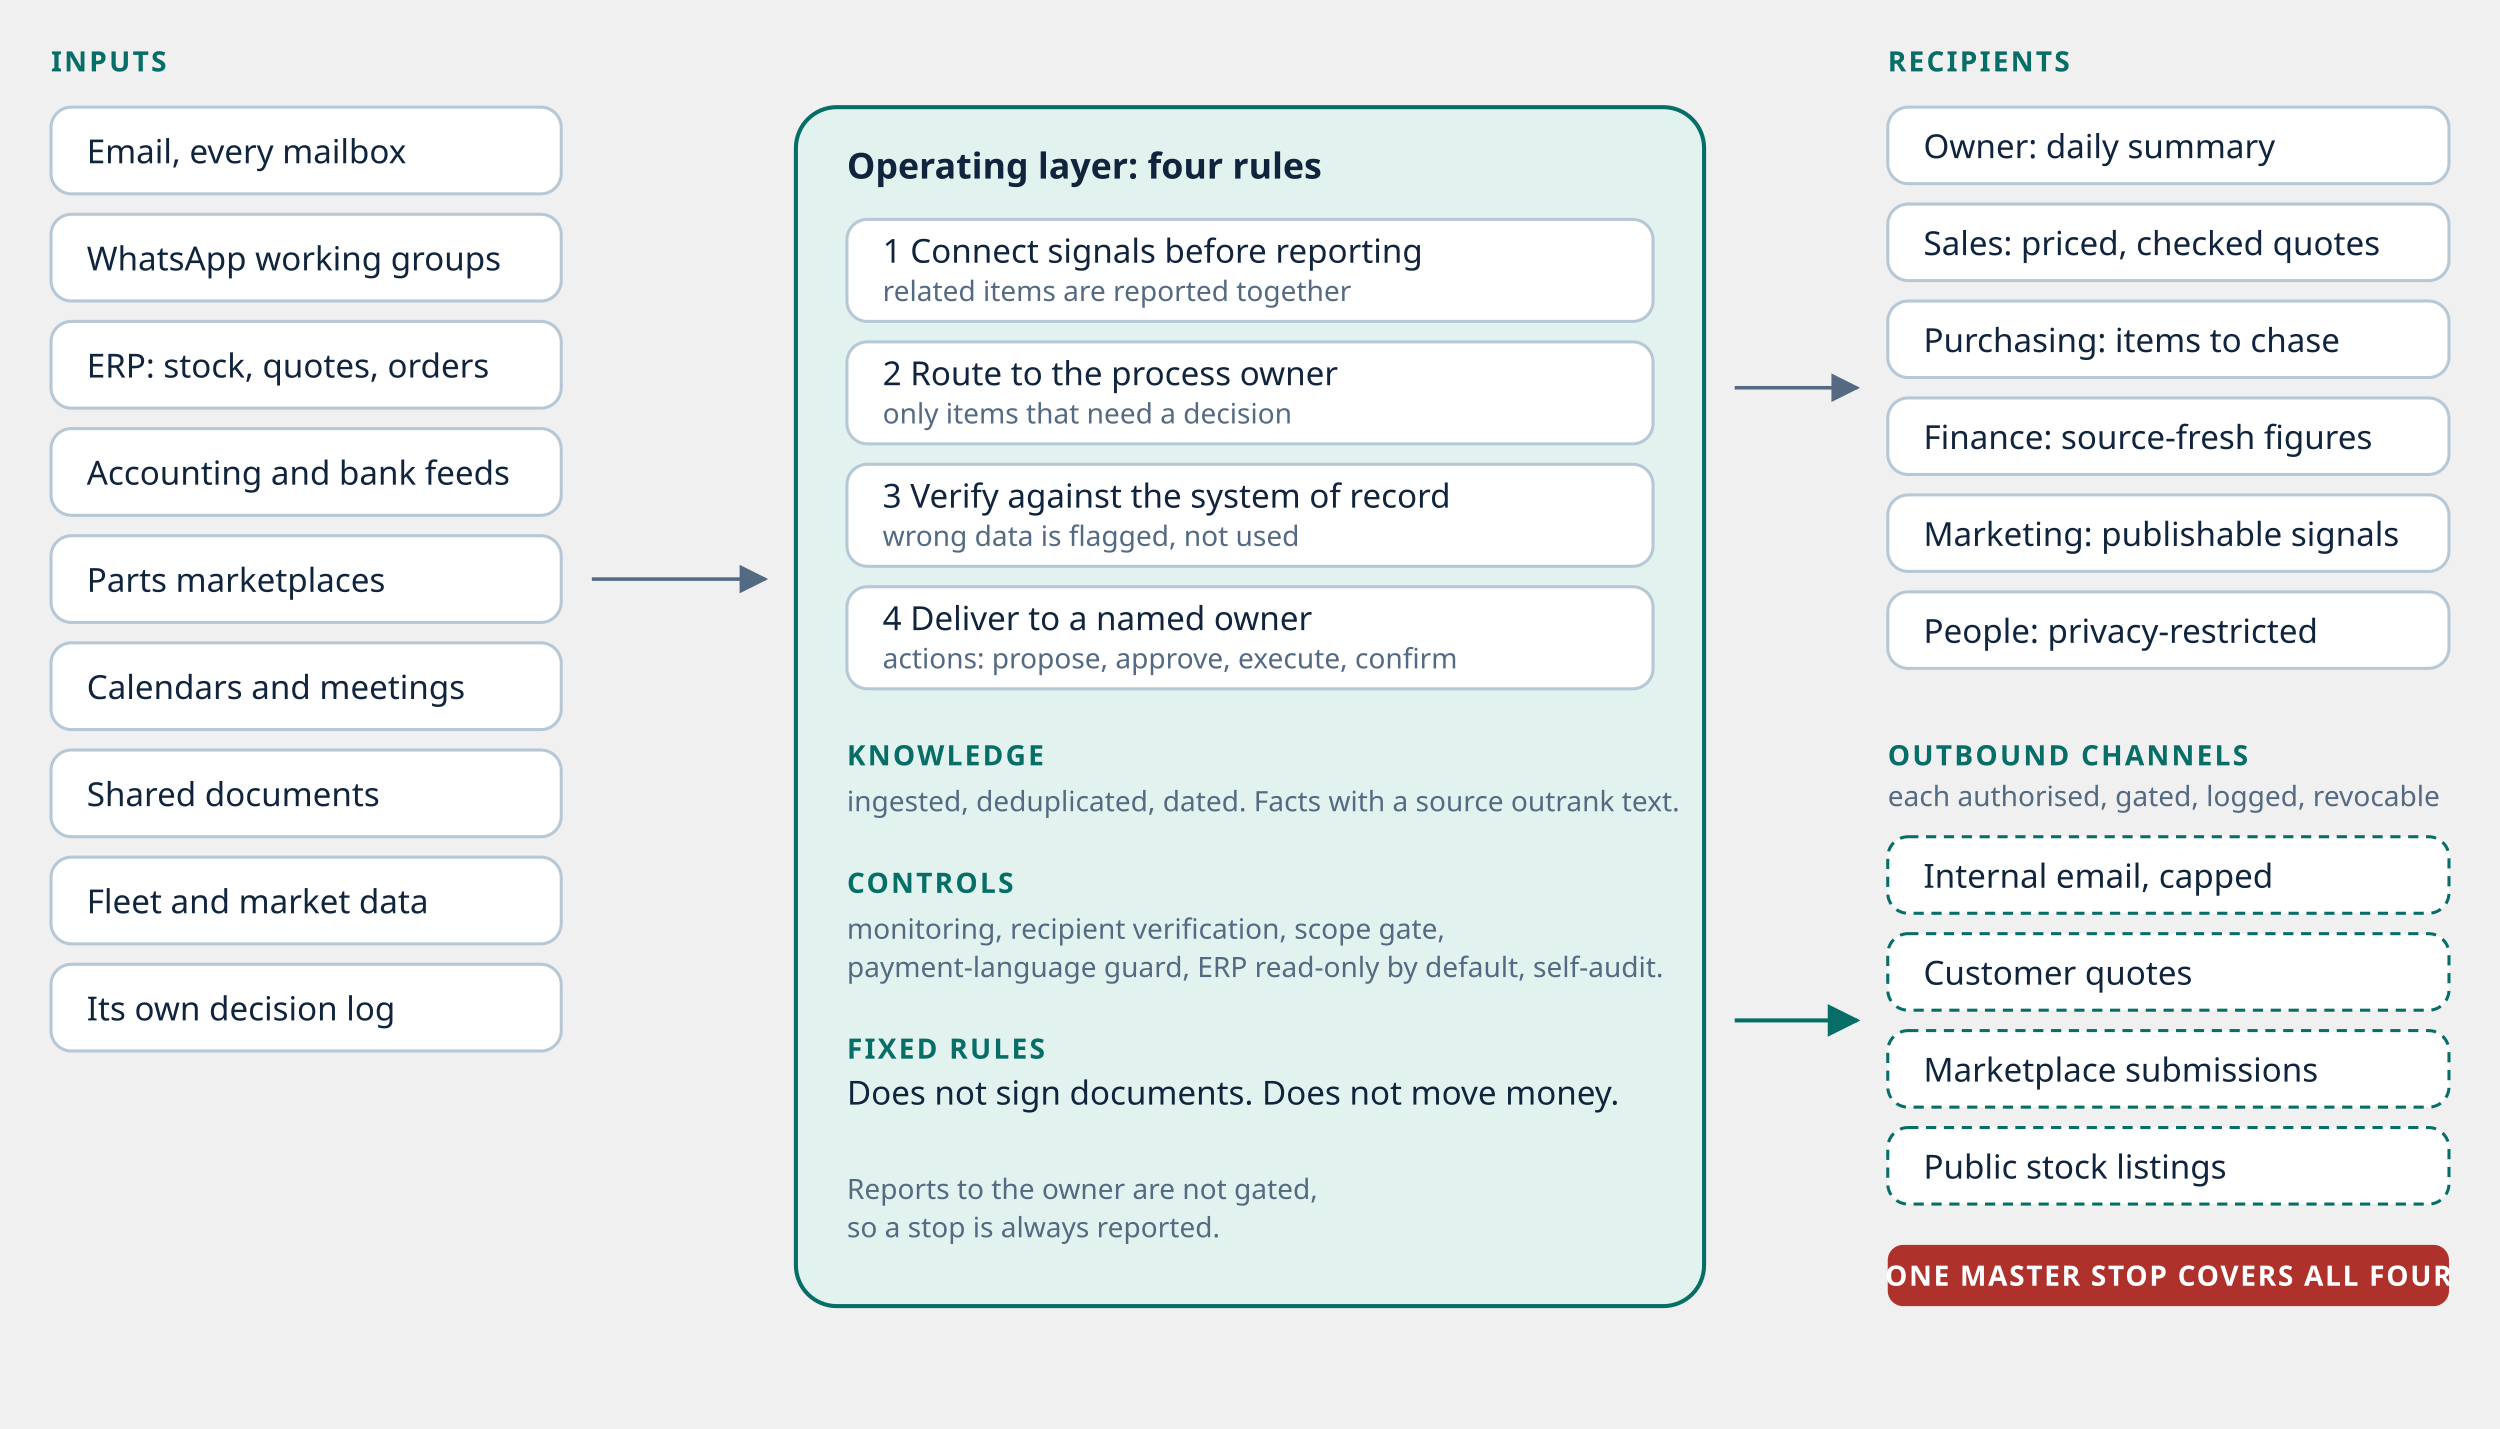
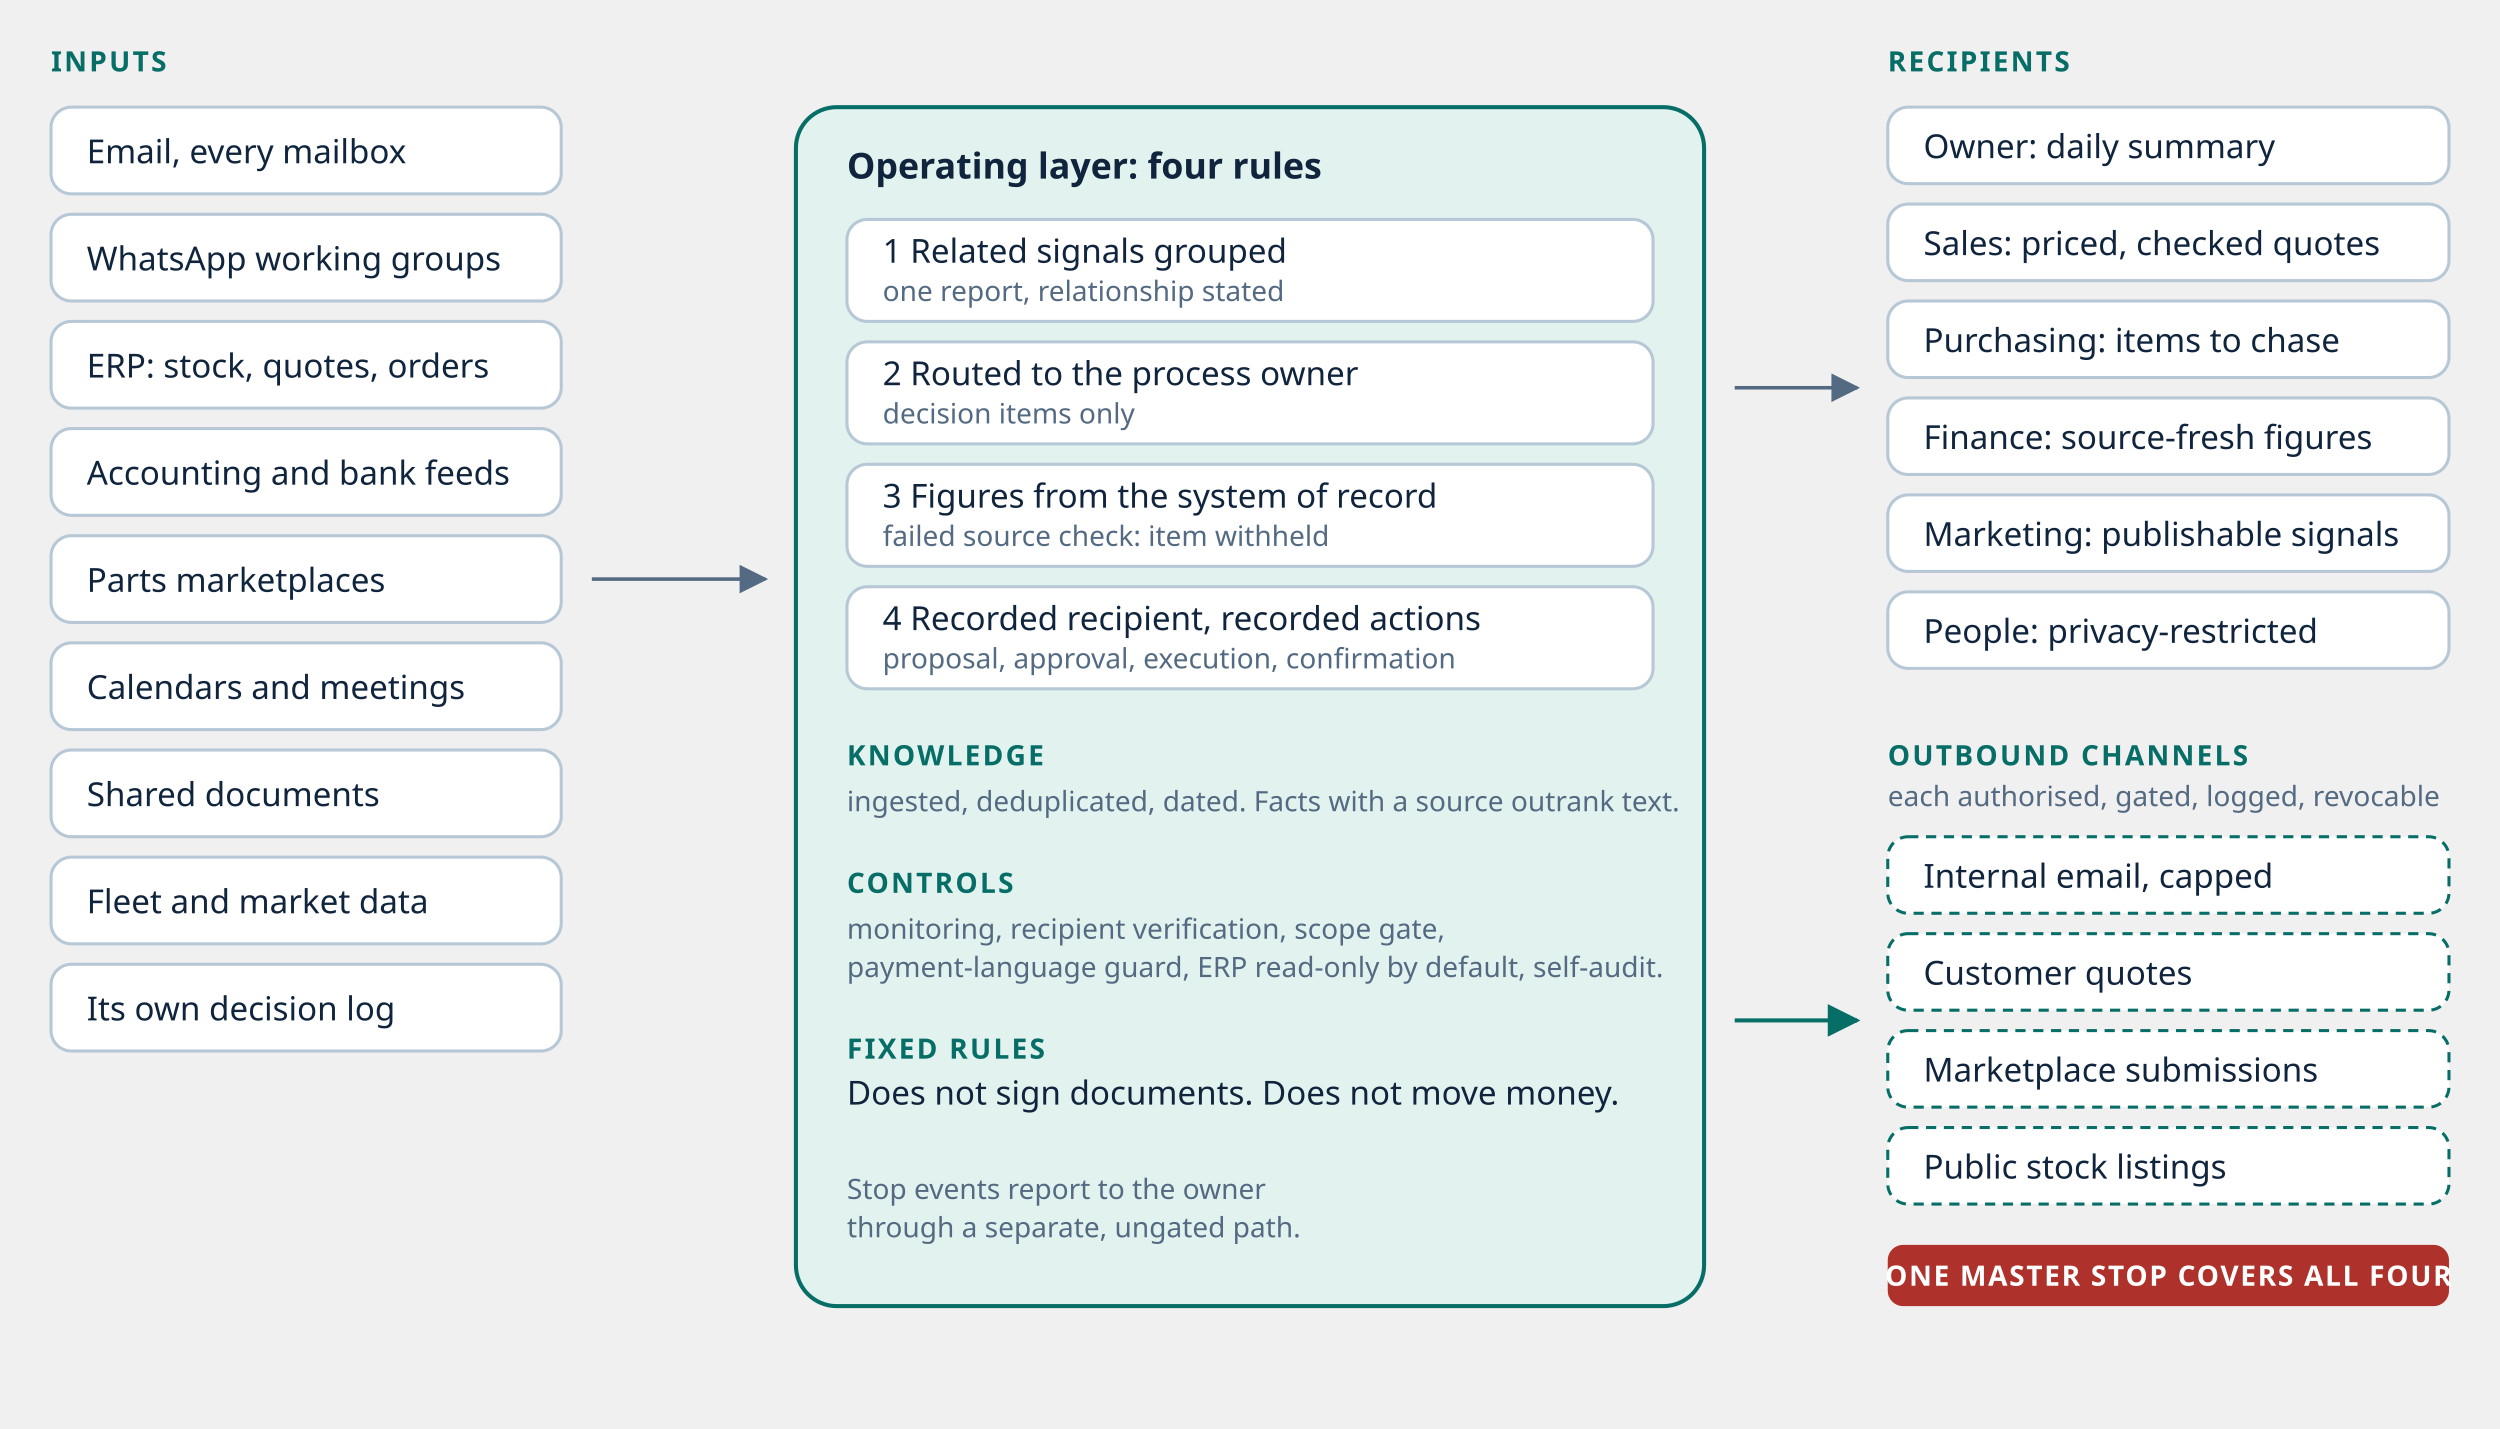
<svg xmlns="http://www.w3.org/2000/svg" viewBox="0 0 980 560" role="img" aria-labelledby="t d" font-family="Poppins, system-ui, sans-serif">
  <style>
    .box{fill:var(--surface,#fff);stroke:var(--line,#b6c7d6);stroke-width:1.2}
    .core{fill:var(--tint,#e2f3ef);stroke:var(--accent,#076e67);stroke-width:1.6}
    .lane{fill:var(--surface,#fff);stroke:var(--accent,#076e67);stroke-width:1.2;stroke-dasharray:4 3}
    .brake{fill:var(--red,#ae322b)}
    .t{fill:var(--ink,#10253d);font-size:13px}
    .s{fill:var(--muted,#536a82);font-size:11px}
    .h{fill:var(--ink,#10253d);font-size:14px;font-weight:600}
    .k{fill:var(--accent,#076e67);font-size:11px;font-weight:600;letter-spacing:.08em}
    .w{fill:#fff;font-size:11px;font-weight:600;letter-spacing:.06em}
    .a{stroke:var(--muted,#536a82);stroke-width:1.4;fill:none}
    .ag{stroke:var(--accent,#076e67);stroke-width:1.6;fill:none}
  </style>
  <defs>
    <marker id="m" viewBox="0 0 10 10" refX="9" refY="5" markerWidth="8" markerHeight="8" orient="auto-start-reverse">
      <path d="M0 0L10 5L0 10z" fill="var(--muted,#536a82)" />
    </marker>
    <marker id="mg" viewBox="0 0 10 10" refX="9" refY="5" markerWidth="8" markerHeight="8" orient="auto-start-reverse">
      <path d="M0 0L10 5L0 10z" fill="var(--accent,#076e67)" />
    </marker>
  </defs>
  <text x="20" y="28" class="k">INPUTS</text>
  <g>
    <rect x="20" y="42" width="200" height="34" rx="8" class="box" />
    <text x="34" y="64" class="t">Email, every mailbox</text>
    <rect x="20" y="84" width="200" height="34" rx="8" class="box" />
    <text x="34" y="106" class="t">WhatsApp working groups</text>
    <rect x="20" y="126" width="200" height="34" rx="8" class="box" />
    <text x="34" y="148" class="t">ERP: stock, quotes, orders</text>
    <rect x="20" y="168" width="200" height="34" rx="8" class="box" />
    <text x="34" y="190" class="t">Accounting and bank feeds</text>
    <rect x="20" y="210" width="200" height="34" rx="8" class="box" />
    <text x="34" y="232" class="t">Parts marketplaces</text>
    <rect x="20" y="252" width="200" height="34" rx="8" class="box" />
    <text x="34" y="274" class="t">Calendars and meetings</text>
    <rect x="20" y="294" width="200" height="34" rx="8" class="box" />
    <text x="34" y="316" class="t">Shared documents</text>
    <rect x="20" y="336" width="200" height="34" rx="8" class="box" />
    <text x="34" y="358" class="t">Fleet and market data</text>
    <rect x="20" y="378" width="200" height="34" rx="8" class="box" />
    <text x="34" y="400" class="t">Its own decision log</text>
  </g>
  <path d="M232 227 H300" class="a" marker-end="url(#m)" />
  <rect x="312" y="42" width="356" height="470" rx="16" class="core" />
  <text x="332" y="70" class="h">Operating layer: four rules</text>
  <g>
    <rect x="332" y="86" width="316" height="40" rx="8" class="box" />
-     <text x="346" y="103" class="t">1  Connect signals before reporting</text>
-     <text x="346" y="118" class="s">related items are reported together</text>
+     <text x="346" y="103" class="t">1  Related signals grouped</text>
+     <text x="346" y="118" class="s">one report, relationship stated</text>
    <rect x="332" y="134" width="316" height="40" rx="8" class="box" />
-     <text x="346" y="151" class="t">2  Route to the process owner</text>
-     <text x="346" y="166" class="s">only items that need a decision</text>
+     <text x="346" y="151" class="t">2  Routed to the process owner</text>
+     <text x="346" y="166" class="s">decision items only</text>
    <rect x="332" y="182" width="316" height="40" rx="8" class="box" />
-     <text x="346" y="199" class="t">3  Verify against the system of record</text>
-     <text x="346" y="214" class="s">wrong data is flagged, not used</text>
+     <text x="346" y="199" class="t">3  Figures from the system of record</text>
+     <text x="346" y="214" class="s">failed source check: item withheld</text>
    <rect x="332" y="230" width="316" height="40" rx="8" class="box" />
-     <text x="346" y="247" class="t">4  Deliver to a named owner</text>
-     <text x="346" y="262" class="s">actions: propose, approve, execute, confirm</text>
+     <text x="346" y="247" class="t">4  Recorded recipient, recorded actions</text>
+     <text x="346" y="262" class="s">proposal, approval, execution, confirmation</text>
  </g>
  <text x="332" y="300" class="k">KNOWLEDGE</text>
  <text x="332" y="318" class="s">ingested, deduplicated, dated. Facts with a source outrank text.</text>
  <text x="332" y="350" class="k">CONTROLS</text>
  <text x="332" y="368" class="s">monitoring, recipient verification, scope gate,</text>
  <text x="332" y="383" class="s">payment-language guard, ERP read-only by default, self-audit.</text>
  <text x="332" y="415" class="k">FIXED RULES</text>
  <text x="332" y="433" class="t">Does not sign documents. Does not move money.</text>
-   <text x="332" y="470" class="s">Reports to the owner are not gated,</text>
-   <text x="332" y="485" class="s">so a stop is always reported.</text>
+   <text x="332" y="470" class="s">Stop events report to the owner</text>
+   <text x="332" y="485" class="s">through a separate, ungated path.</text>
  <text x="740" y="28" class="k">RECIPIENTS</text>
  <g>
    <rect x="740" y="42" width="220" height="30" rx="8" class="box" />
    <text x="754" y="62" class="t">Owner: daily summary</text>
    <rect x="740" y="80" width="220" height="30" rx="8" class="box" />
    <text x="754" y="100" class="t">Sales: priced, checked quotes</text>
    <rect x="740" y="118" width="220" height="30" rx="8" class="box" />
    <text x="754" y="138" class="t">Purchasing: items to chase</text>
    <rect x="740" y="156" width="220" height="30" rx="8" class="box" />
    <text x="754" y="176" class="t">Finance: source-fresh figures</text>
    <rect x="740" y="194" width="220" height="30" rx="8" class="box" />
    <text x="754" y="214" class="t">Marketing: publishable signals</text>
    <rect x="740" y="232" width="220" height="30" rx="8" class="box" />
    <text x="754" y="252" class="t">People: privacy-restricted</text>
  </g>
  <path d="M680 152 H728" class="a" marker-end="url(#m)" />
  <text x="740" y="300" class="k">OUTBOUND CHANNELS</text>
  <text x="740" y="316" class="s">each authorised, gated, logged, revocable</text>
  <g>
    <rect x="740" y="328" width="220" height="30" rx="8" class="lane" />
    <text x="754" y="348" class="t">Internal email, capped</text>
    <rect x="740" y="366" width="220" height="30" rx="8" class="lane" />
    <text x="754" y="386" class="t">Customer quotes</text>
    <rect x="740" y="404" width="220" height="30" rx="8" class="lane" />
    <text x="754" y="424" class="t">Marketplace submissions</text>
    <rect x="740" y="442" width="220" height="30" rx="8" class="lane" />
    <text x="754" y="462" class="t">Public stock listings</text>
  </g>
  <path d="M680 400 H728" class="ag" marker-end="url(#mg)" />
  <rect x="740" y="488" width="220" height="24" rx="6" class="brake" />
  <text x="850" y="504" class="w" text-anchor="middle">ONE MASTER STOP COVERS ALL FOUR</text>
</svg>
